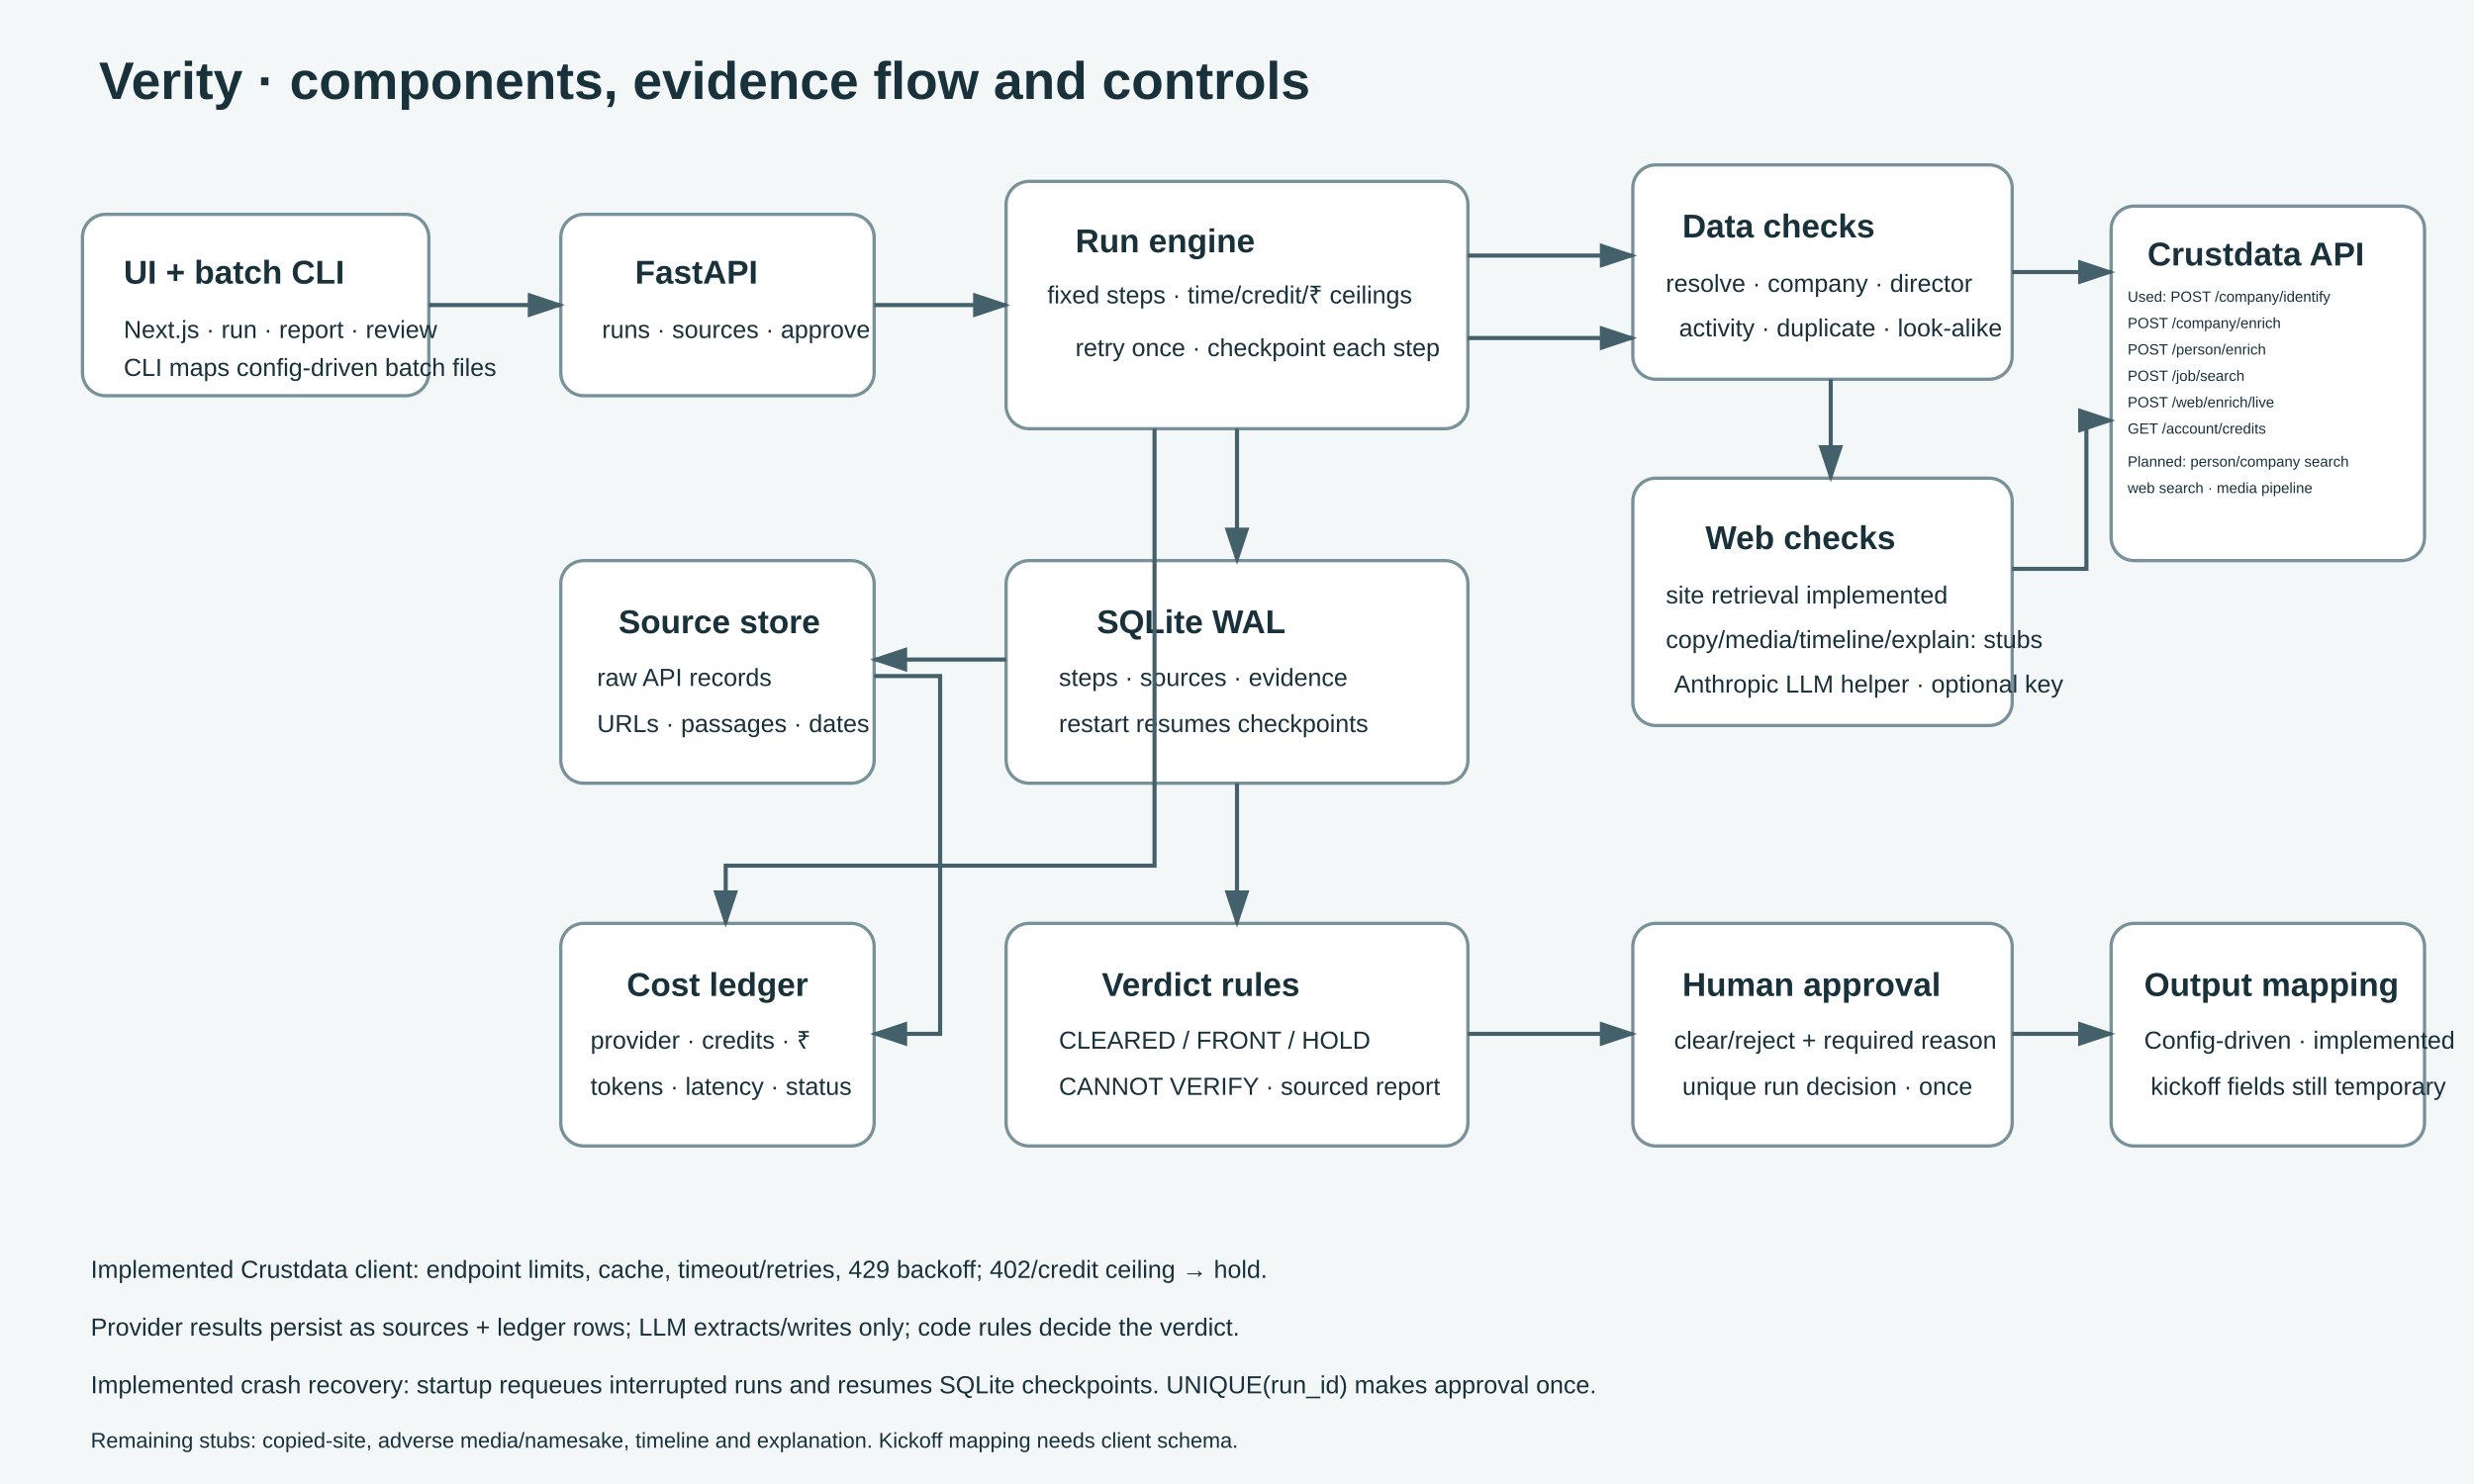
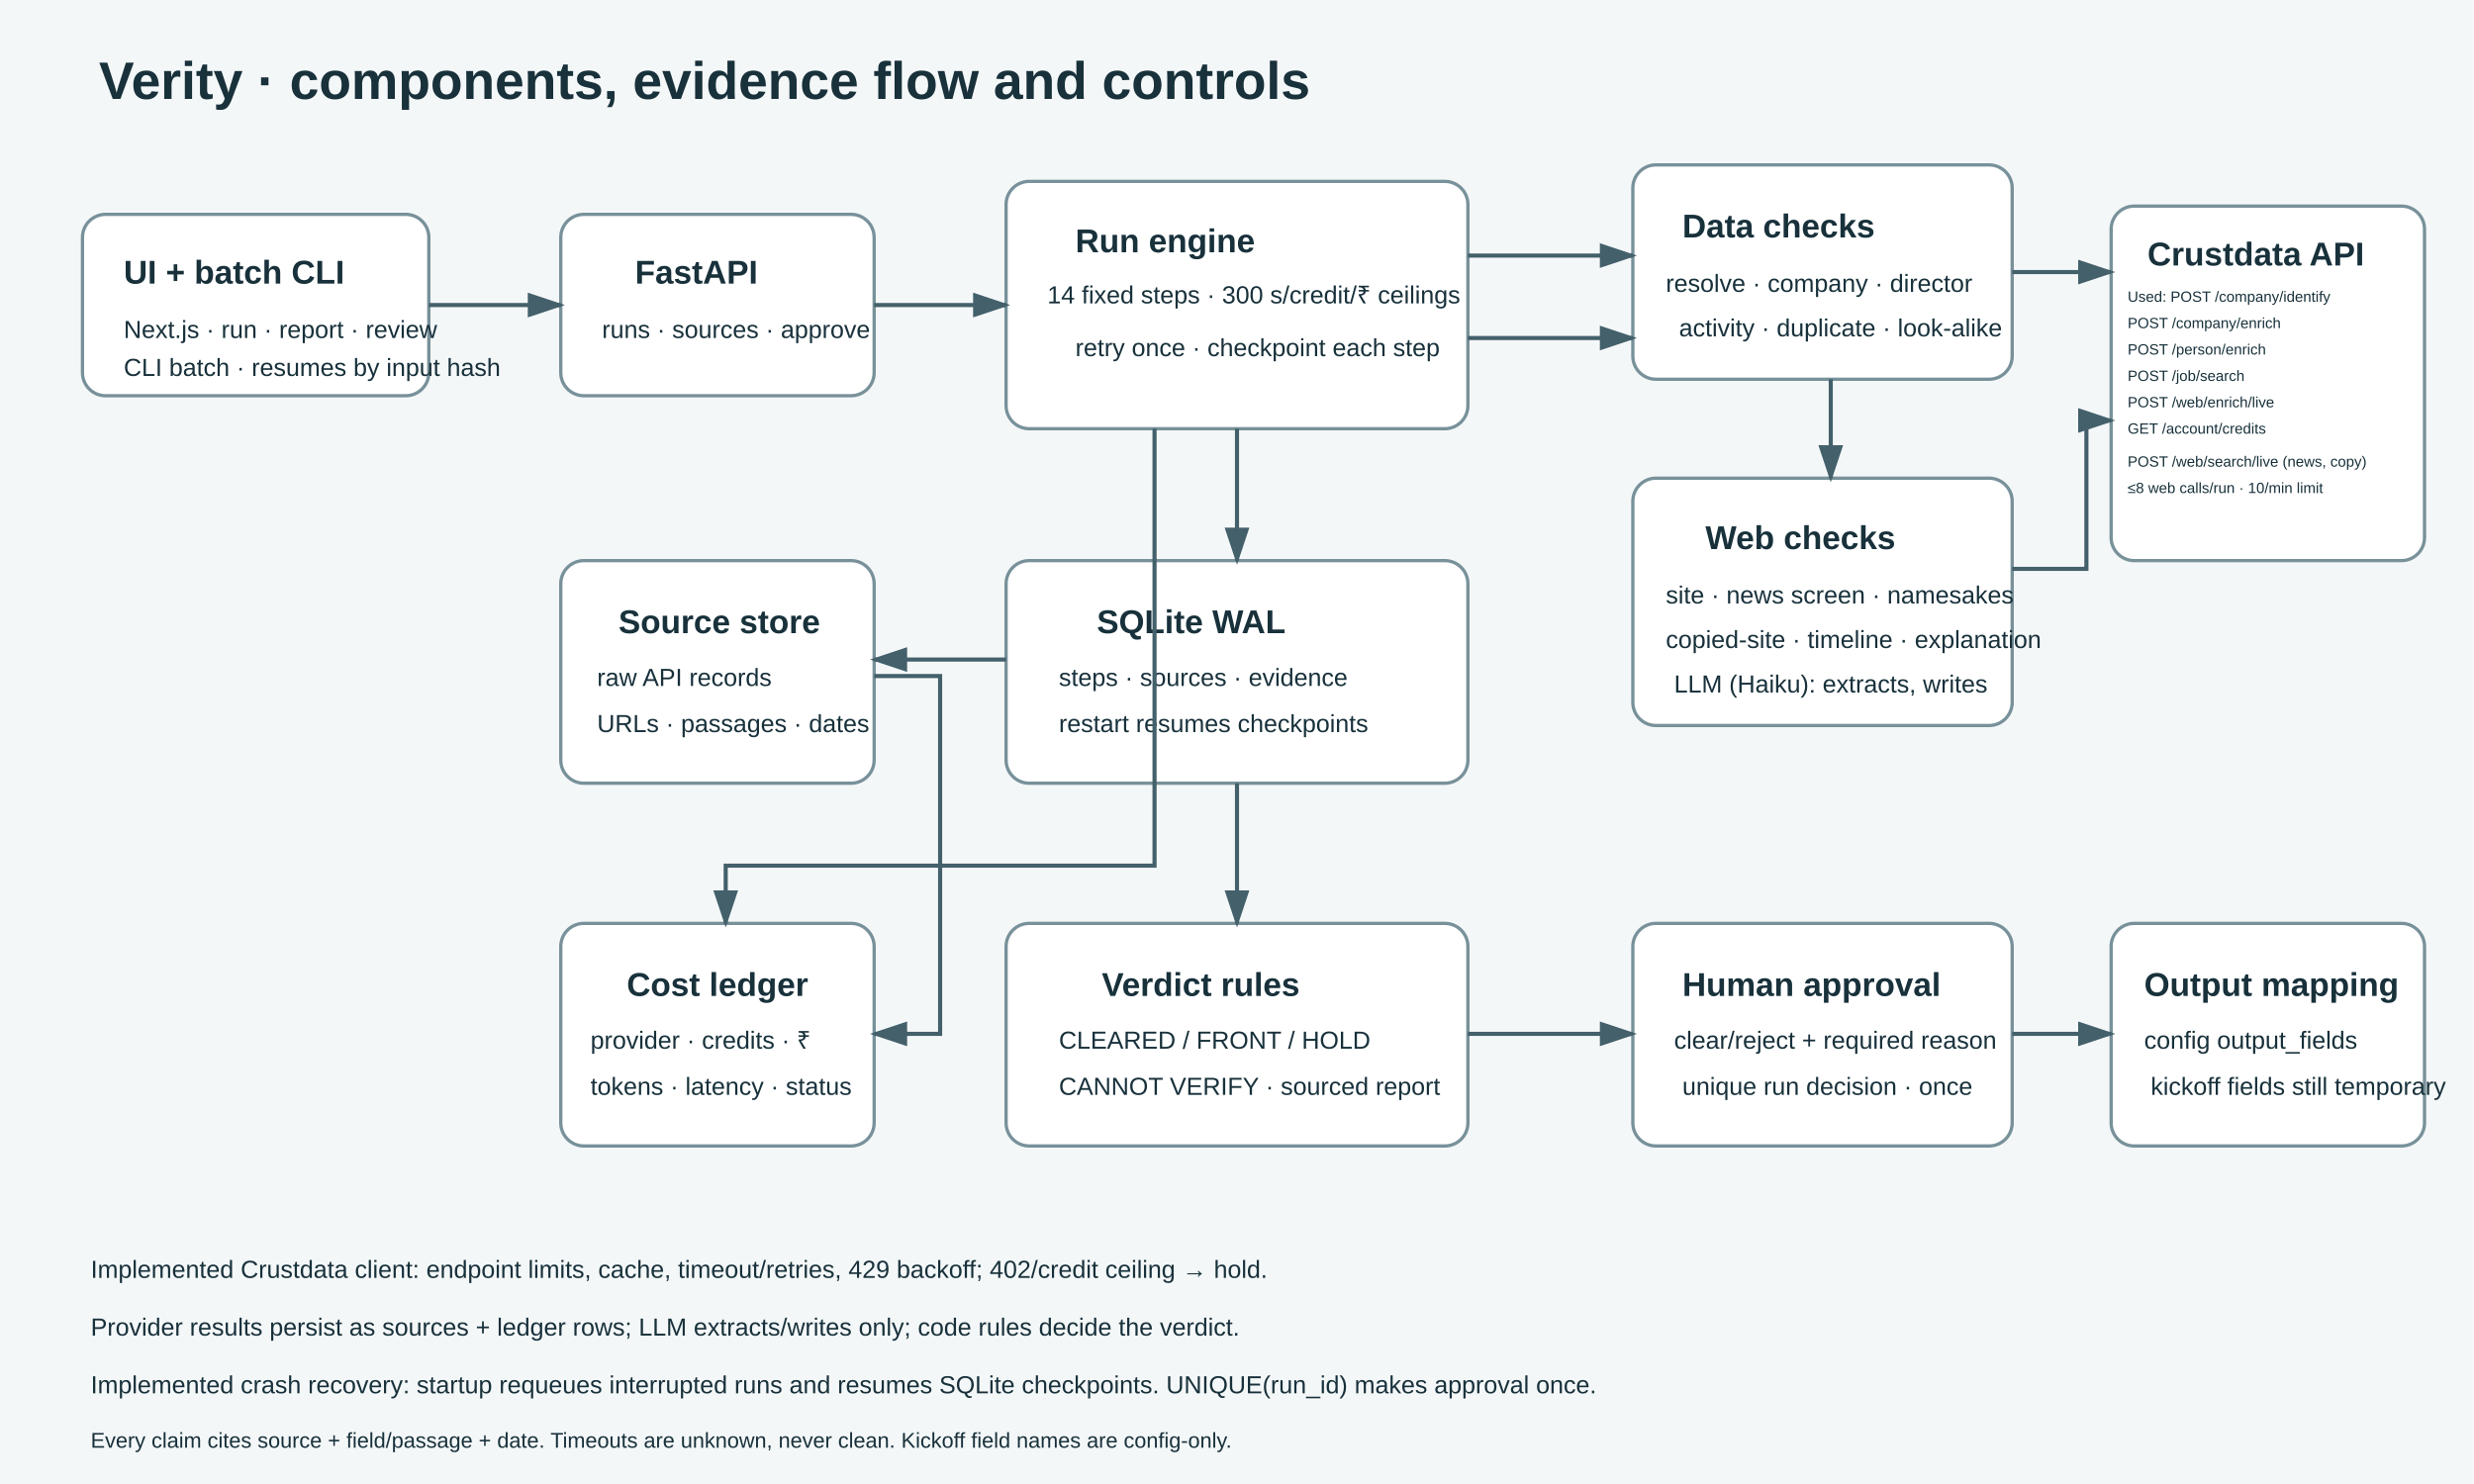
<svg xmlns="http://www.w3.org/2000/svg" width="1500" height="900" viewBox="0 0 1500 900">
  <defs>
    <marker id="a" markerWidth="10" markerHeight="10" refX="8" refY="3" orient="auto">
      <path d="M0,0 L0,6 L9,3 z" fill="#43606b" />
    </marker>
    <style>text{font-family:Arial,sans-serif;fill:#18313b}.box{fill:#fff;stroke:#78919a;stroke-width:2;rx:14}.head{font-size:20px;font-weight:bold}.sub{font-size:15px}.line{stroke:#43606b;stroke-width:2.5;fill:none;marker-end:url(#a)}.dash{stroke-dasharray:8 7}</style>
  </defs>
  <rect width="1500" height="900" fill="#f4f7f8" />
  <text x="60" y="60" font-size="32" font-weight="bold">Verity · components, evidence flow and controls</text>
  <rect class="box" x="50" y="130" width="210" height="110" />
  <text class="head" x="75" y="172">UI + batch CLI</text>
  <text class="sub" x="75" y="205">Next.js · run · report · review</text>
-   <text class="sub" x="75" y="228">CLI maps config-driven batch files</text>
+   <text class="sub" x="75" y="228">CLI batch · resumes by input hash</text>
  <rect class="box" x="340" y="130" width="190" height="110" />
  <text class="head" x="385" y="172">FastAPI</text>
  <text class="sub" x="365" y="205">runs · sources · approve</text>
  <rect class="box" x="610" y="110" width="280" height="150" />
  <text class="head" x="652" y="153">Run engine</text>
-   <text class="sub" x="635" y="184">fixed steps · time/credit/₹ ceilings</text>
+   <text class="sub" x="635" y="184">14 fixed steps · 300 s/credit/₹ ceilings</text>
  <text class="sub" x="652" y="216">retry once · checkpoint each step</text>
  <rect class="box" x="990" y="100" width="230" height="130" />
  <text class="head" x="1020" y="144">Data checks</text>
  <text class="sub" x="1010" y="177">resolve · company · director</text>
  <text class="sub" x="1018" y="204">activity · duplicate · look-alike</text>
  <rect class="box" x="990" y="290" width="230" height="150" />
  <text class="head" x="1034" y="333">Web checks</text>
-   <text class="sub" x="1010" y="366">site retrieval implemented</text>
-   <text class="sub" x="1010" y="393">copy/media/timeline/explain: stubs</text>
-   <text class="sub" x="1015" y="420">Anthropic LLM helper · optional key</text>
+   <text class="sub" x="1010" y="366">site · news screen · namesakes</text>
+   <text class="sub" x="1010" y="393">copied-site · timeline · explanation</text>
+   <text class="sub" x="1015" y="420">LLM (Haiku): extracts, writes</text>
  <rect class="box" x="1280" y="125" width="190" height="215" />
  <text class="head" x="1302" y="161">Crustdata API</text>
  <text x="1290" y="183" font-size="9">Used: POST /company/identify</text>
  <text x="1290" y="199" font-size="9">POST /company/enrich</text>
  <text x="1290" y="215" font-size="9">POST /person/enrich</text>
  <text x="1290" y="231" font-size="9">POST /job/search</text>
  <text x="1290" y="247" font-size="9">POST /web/enrich/live</text>
  <text x="1290" y="263" font-size="9">GET /account/credits</text>
-   <text x="1290" y="283" font-size="9">Planned: person/company search</text>
-   <text x="1290" y="299" font-size="9">web search · media pipeline</text>
+   <text x="1290" y="283" font-size="9">POST /web/search/live (news, copy)</text>
+   <text x="1290" y="299" font-size="9">≤8 web calls/run · 10/min limit</text>
  <rect class="box" x="610" y="340" width="280" height="135" />
  <text class="head" x="665" y="384">SQLite WAL</text>
  <text class="sub" x="642" y="416">steps · sources · evidence</text>
  <text class="sub" x="642" y="444">restart resumes checkpoints</text>
  <rect class="box" x="340" y="340" width="190" height="135" />
  <text class="head" x="375" y="384">Source store</text>
  <text class="sub" x="362" y="416">raw API records</text>
  <text class="sub" x="362" y="444">URLs · passages · dates</text>
  <rect class="box" x="340" y="560" width="190" height="135" />
  <text class="head" x="380" y="604">Cost ledger</text>
  <text class="sub" x="358" y="636">provider · credits · ₹</text>
  <text class="sub" x="358" y="664">tokens · latency · status</text>
  <rect class="box" x="610" y="560" width="280" height="135" />
  <text class="head" x="668" y="604">Verdict rules</text>
  <text class="sub" x="642" y="636">CLEARED / FRONT / HOLD</text>
  <text class="sub" x="642" y="664">CANNOT VERIFY · sourced report</text>
  <rect class="box" x="990" y="560" width="230" height="135" />
  <text class="head" x="1020" y="604">Human approval</text>
  <text class="sub" x="1015" y="636">clear/reject + required reason</text>
  <text class="sub" x="1020" y="664">unique run decision · once</text>
  <rect class="box" x="1280" y="560" width="190" height="135" />
  <text class="head" x="1300" y="604">Output mapping</text>
-   <text class="sub" x="1300" y="636">Config-driven · implemented</text>
+   <text class="sub" x="1300" y="636">config output_fields</text>
  <text class="sub" x="1304" y="664">kickoff fields still temporary</text>
  <path class="line" d="M260 185H340" />
  <path class="line" d="M530 185H610" />
  <path class="line" d="M890 155H990" />
  <path class="line" d="M890 205H990" />
  <path class="line" d="M1220 165H1280" />
  <path class="line" d="M1220 345H1265V255H1280" />
  <path class="line" d="M1110 230V290" />
  <path class="line" d="M750 260V340" />
  <path class="line" d="M610 400H530" />
  <path class="line" d="M750 475V560" />
  <path class="line" d="M530 410H570V627H530" />
  <path class="line" d="M890 627H990" />
  <path class="line" d="M1220 627H1280" />
  <path class="line" d="M700 260V525H440V560" />
  <text class="sub" x="55" y="775">Implemented Crustdata client: endpoint limits, cache, timeout/retries, 429 backoff; 402/credit ceiling → hold.</text>
  <text class="sub" x="55" y="810">Provider results persist as sources + ledger rows; LLM extracts/writes only; code rules decide the verdict.</text>
  <text class="sub" x="55" y="845">Implemented crash recovery: startup requeues interrupted runs and resumes SQLite checkpoints. UNIQUE(run_id) makes approval once.</text>
-   <text x="55" y="878" font-size="13" fill="#8a3b16">Remaining stubs: copied-site, adverse media/namesake, timeline and explanation. Kickoff mapping needs client schema.</text>
+   <text x="55" y="878" font-size="13" fill="#8a3b16">Every claim cites source + field/passage + date. Timeouts are unknown, never clean. Kickoff field names are config-only.</text>
</svg>
